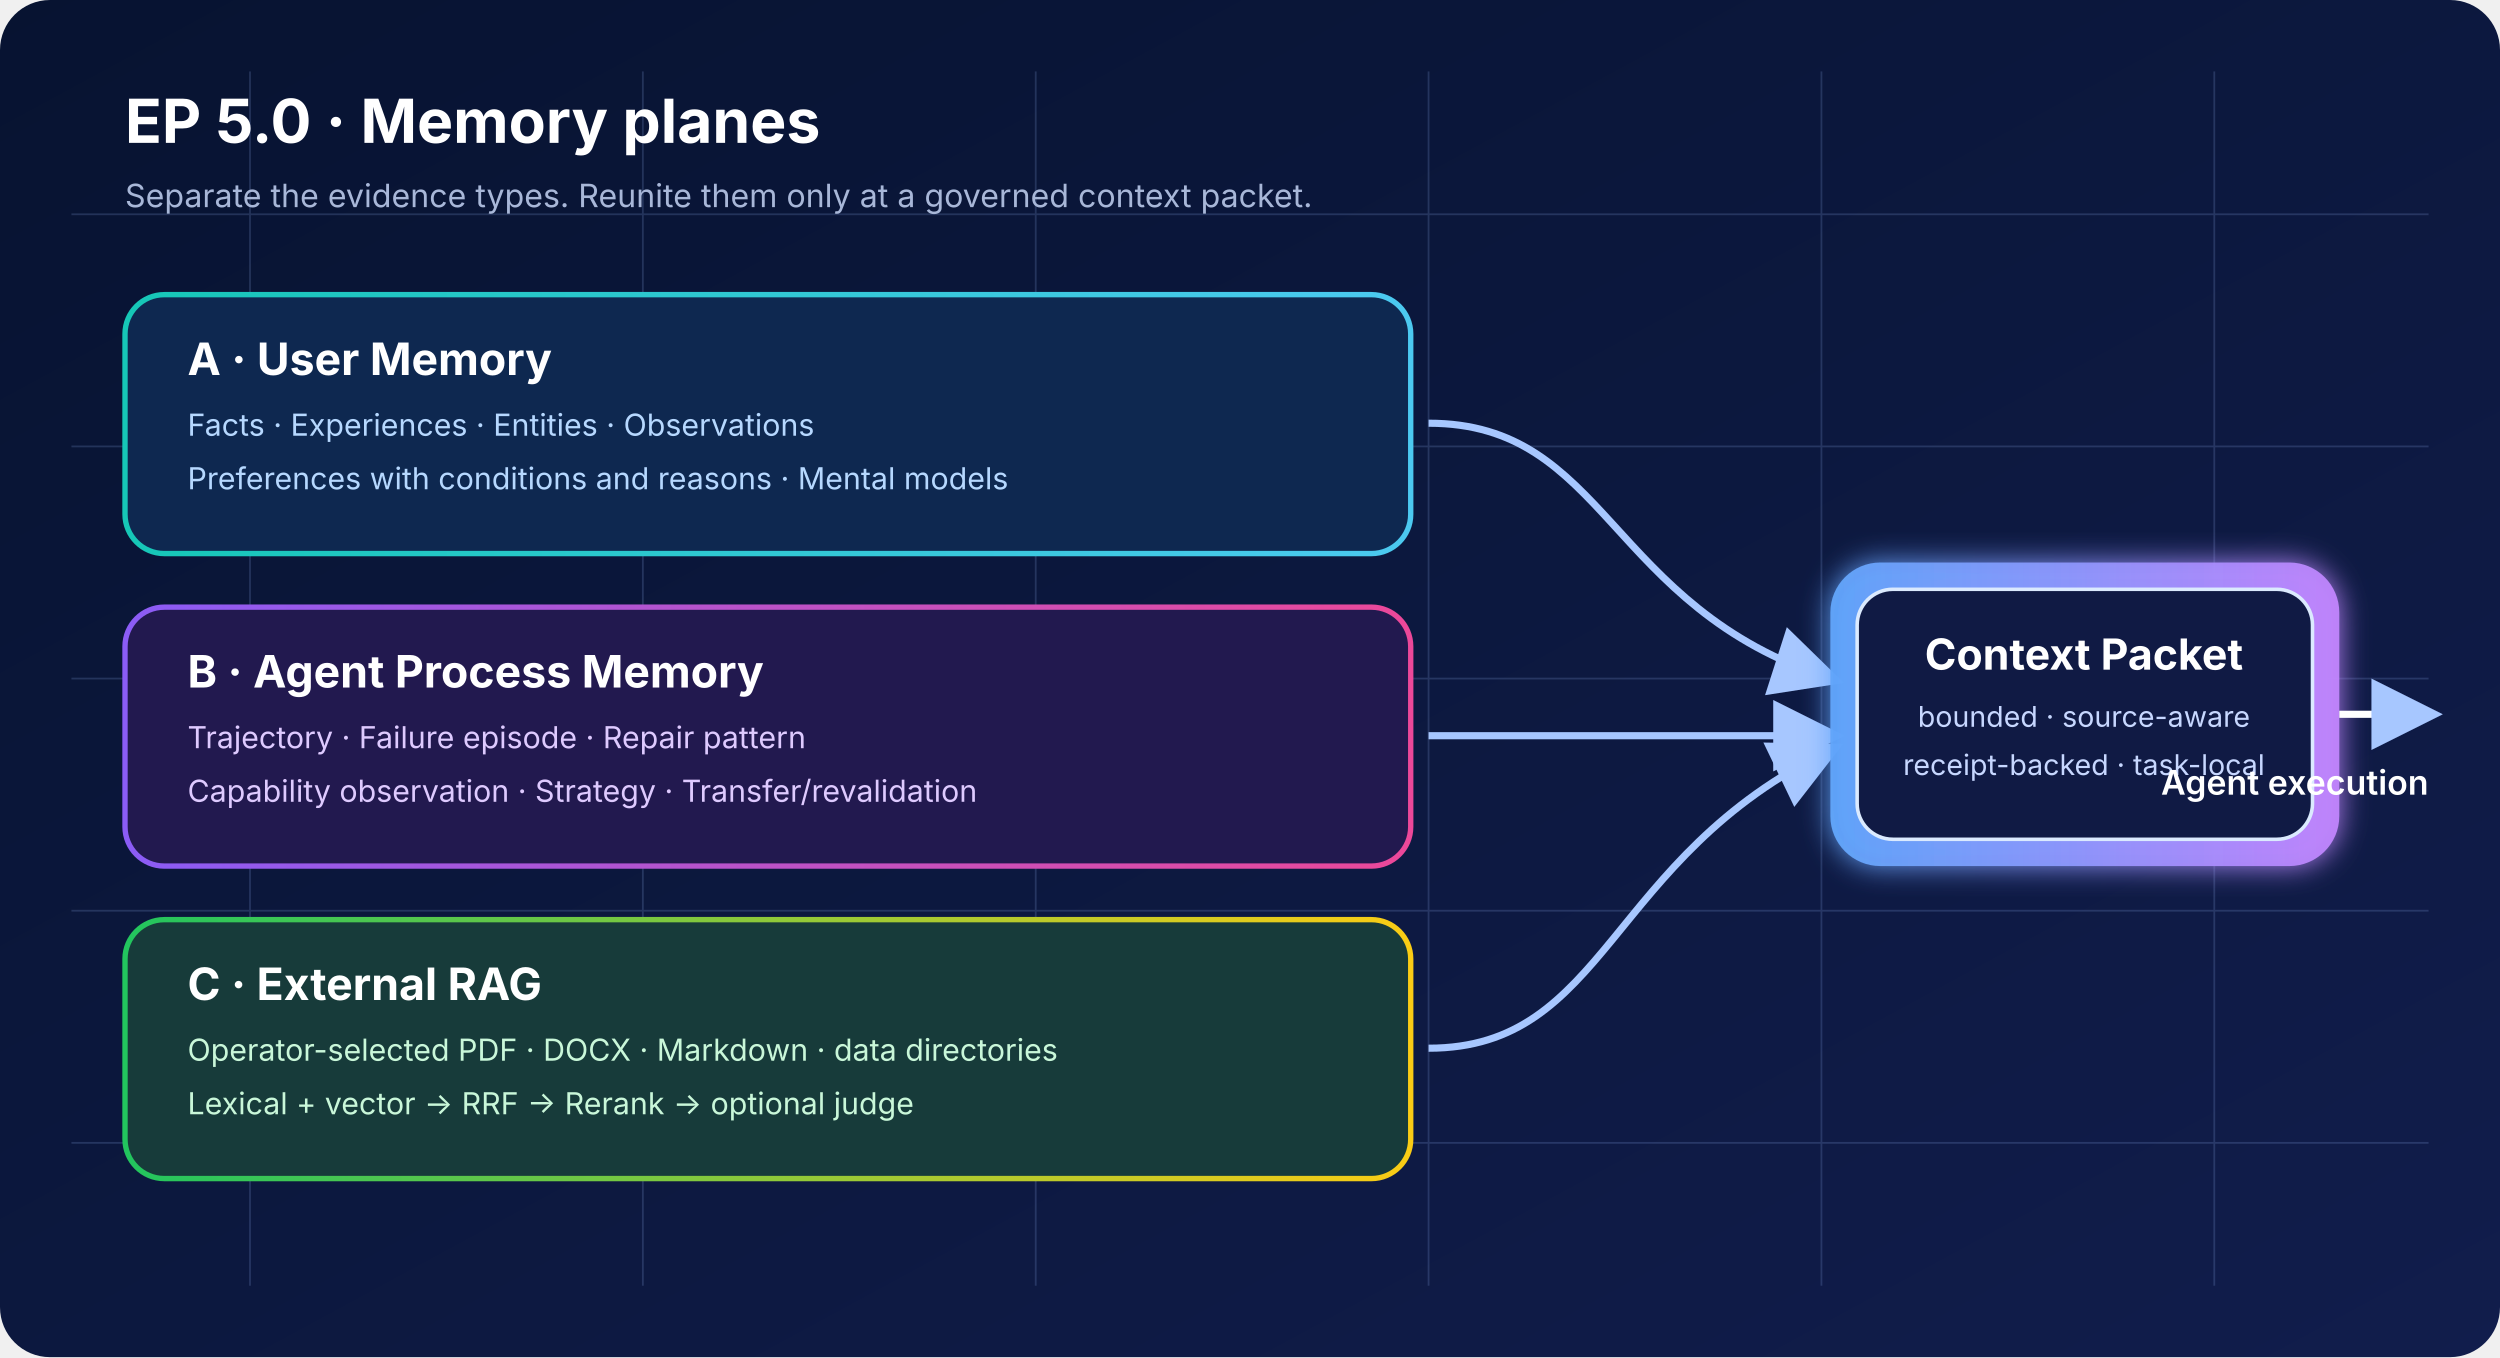
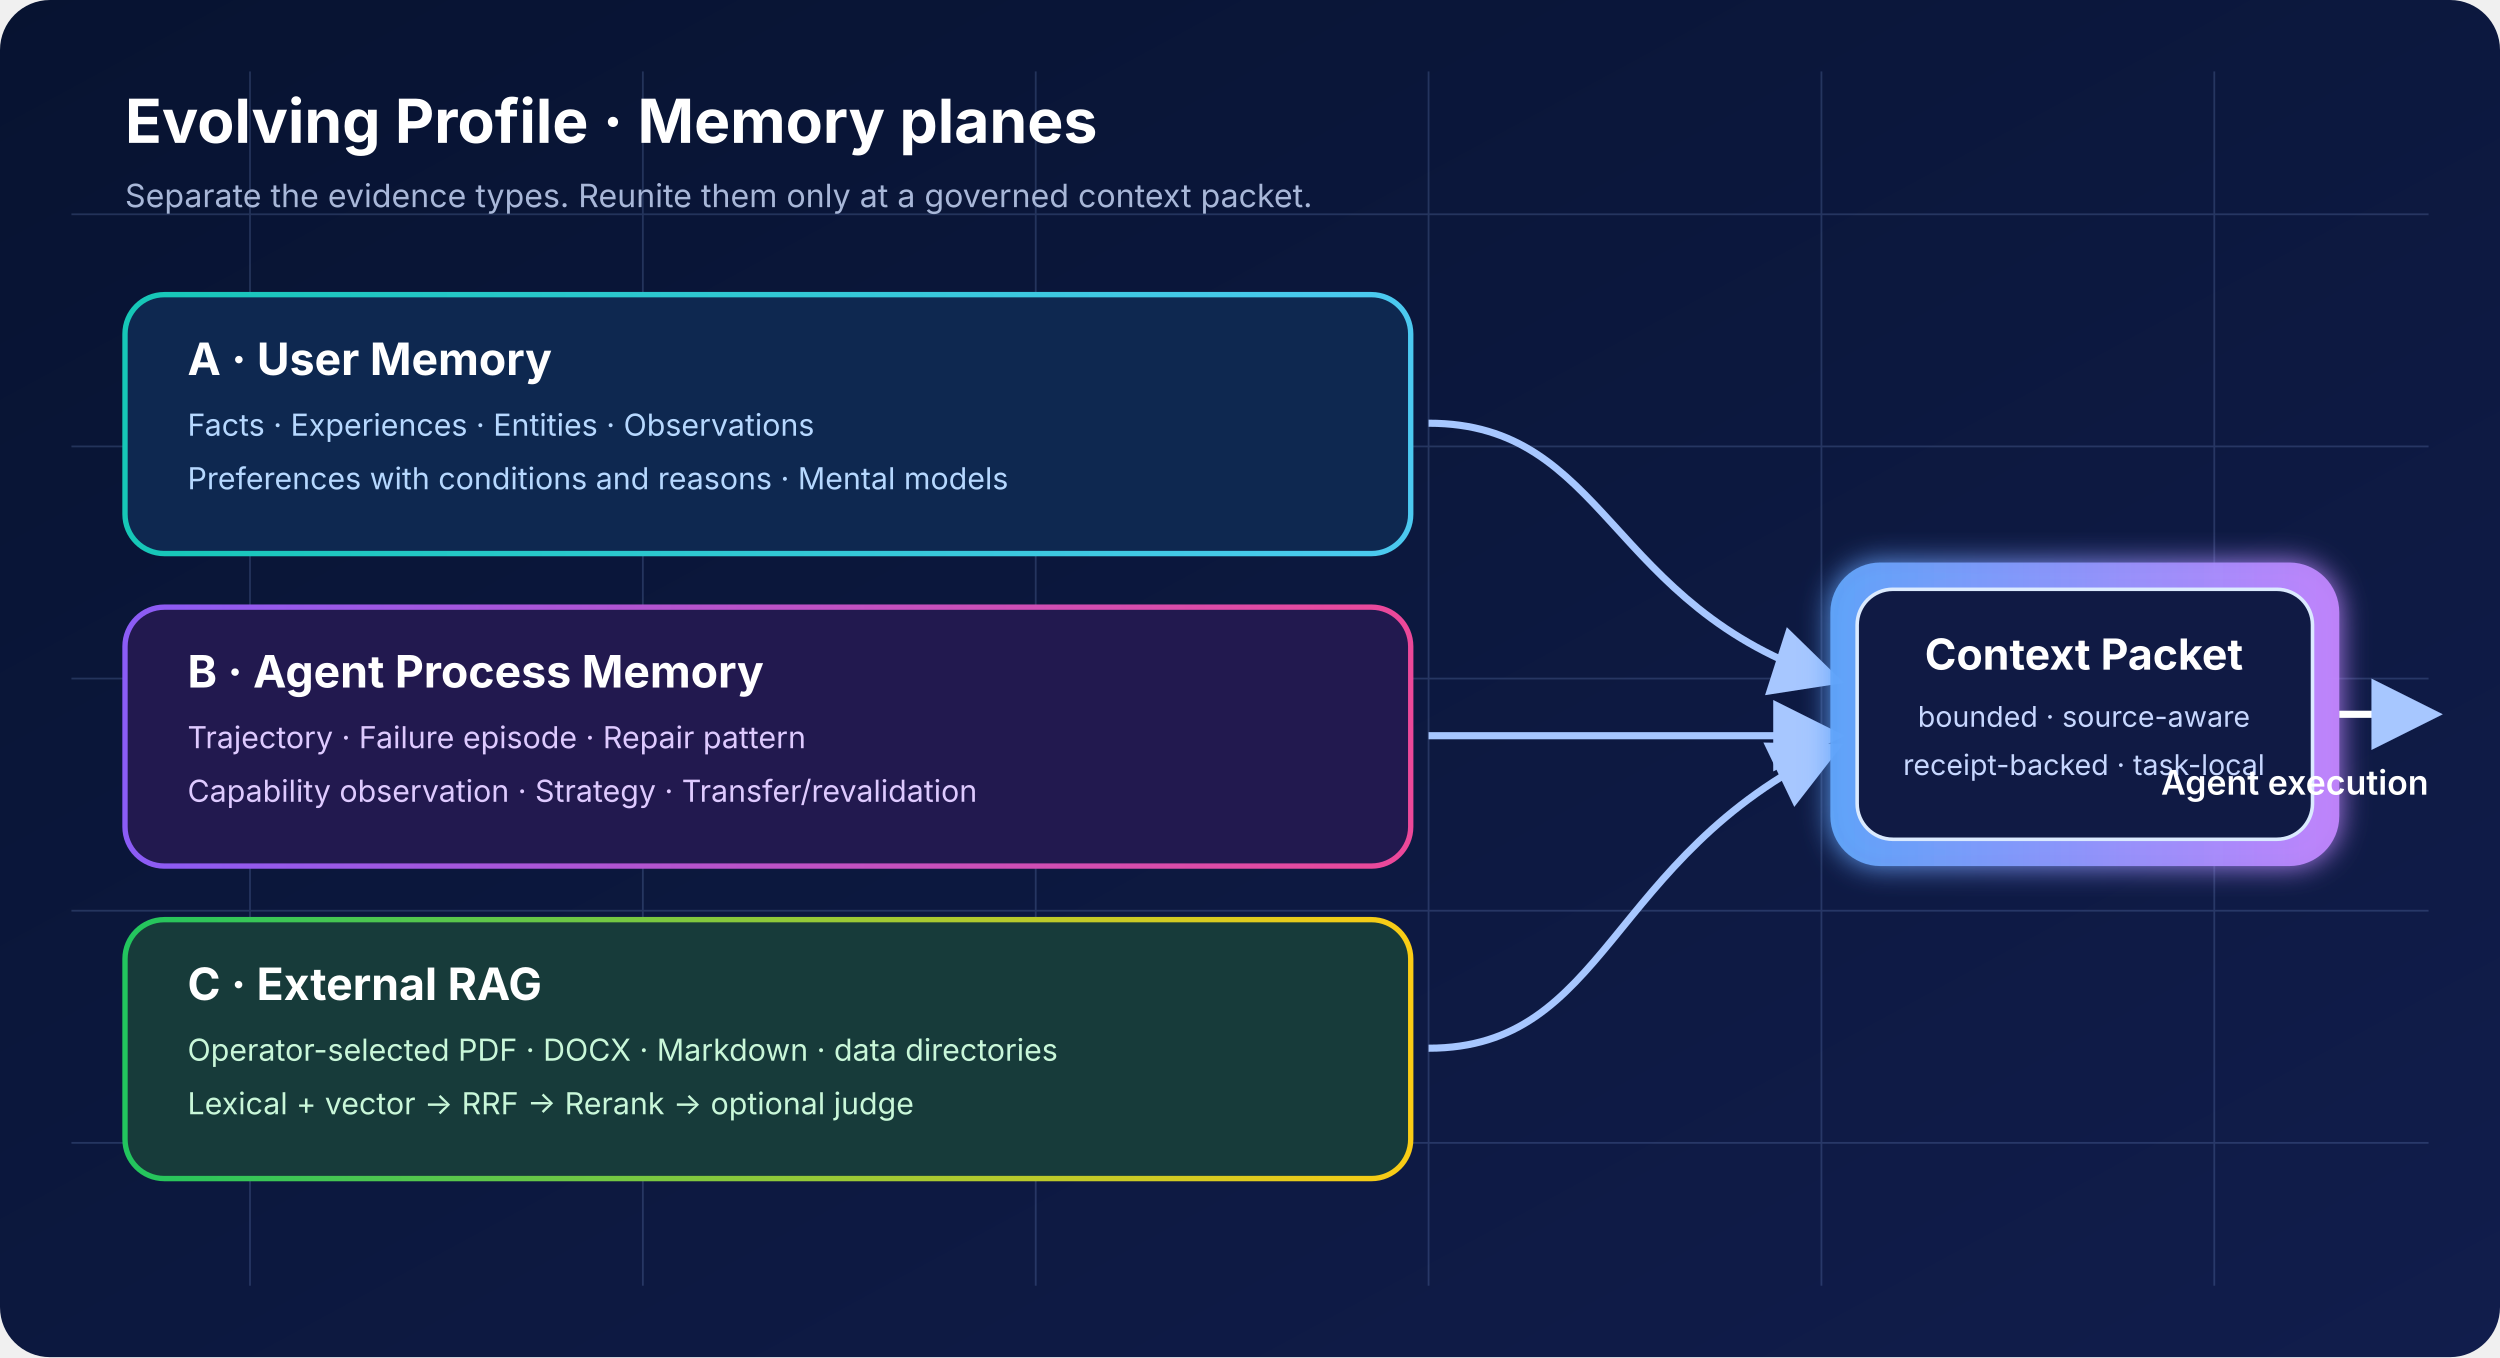
<svg xmlns="http://www.w3.org/2000/svg" width="1400" height="760" viewBox="0 0 1400 760" role="img" aria-labelledby="title desc">
  <defs>
    <linearGradient id="bg" x1="0" x2="1" y1="0" y2="1">
      <stop stop-color="#071331" />
      <stop offset="1" stop-color="#111d4c" />
    </linearGradient>
    <linearGradient id="user" x1="0" x2="1">
      <stop stop-color="#16c7b7" />
      <stop offset="1" stop-color="#4cc9f0" />
    </linearGradient>
    <linearGradient id="agent" x1="0" x2="1">
      <stop stop-color="#8b5cf6" />
      <stop offset="1" stop-color="#ec4899" />
    </linearGradient>
    <linearGradient id="rag" x1="0" x2="1">
      <stop stop-color="#22c55e" />
      <stop offset="1" stop-color="#facc15" />
    </linearGradient>
    <linearGradient id="ctx" x1="0" x2="1">
      <stop stop-color="#60a5fa" />
      <stop offset="1" stop-color="#c084fc" />
    </linearGradient>
    <filter id="glow">
      <feGaussianBlur stdDeviation="8" result="b" />
      <feMerge>
        <feMergeNode in="b" />
        <feMergeNode in="SourceGraphic" />
      </feMerge>
    </filter>
    <marker id="arrow" markerWidth="10" markerHeight="10" refX="8" refY="5" orient="auto">
      <path d="M0,0 L10,5 L0,10 z" fill="#a7c7ff" />
    </marker>
  </defs>
  <rect width="1400" height="760" rx="28" fill="url(#bg)" />
  <g opacity=".18" stroke="#9bbcff">
    <path d="M40 120H1360M40 250H1360M40 380H1360M40 510H1360M40 640H1360" />
    <path d="M140 40V720M360 40V720M580 40V720M800 40V720M1020 40V720M1240 40V720" />
  </g>
-   <text x="70" y="80" fill="#fff" font-family="Inter,Arial,sans-serif" font-size="34" font-weight="700">EP 5.0 · Memory planes</text>
+   <text x="70" y="80" fill="#fff" font-family="Inter,Arial,sans-serif" font-size="34" font-weight="700">Evolving Profile · Memory planes</text>
  <text x="70" y="116" fill="#a8b7d8" font-family="Inter,Arial,sans-serif" font-size="18">Separate the evidence types. Reunite them only at a governed context packet.</text>
  <g font-family="Inter,Arial,sans-serif">
    <rect x="70" y="165" width="720" height="145" rx="22" fill="#0e2850" stroke="url(#user)" stroke-width="3" />
    <text x="105" y="210" fill="#fff" font-size="25" font-weight="700">A · User Memory</text>
    <text x="105" y="244" fill="#b6d8ff" font-size="17">Facts · Experiences · Entities · Observations</text>
    <text x="105" y="274" fill="#b6d8ff" font-size="17">Preferences with conditions and reasons · Mental models</text>
    <rect x="70" y="340" width="720" height="145" rx="22" fill="#22194f" stroke="url(#agent)" stroke-width="3" />
    <text x="105" y="385" fill="#fff" font-size="25" font-weight="700">B · Agent Process Memory</text>
    <text x="105" y="419" fill="#decaff" font-size="17">Trajectory · Failure episode · Repair pattern</text>
    <text x="105" y="449" fill="#decaff" font-size="17">Capability observation · Strategy · Transfer/revalidation</text>
    <rect x="70" y="515" width="720" height="145" rx="22" fill="#173b3a" stroke="url(#rag)" stroke-width="3" />
    <text x="105" y="560" fill="#fff" font-size="25" font-weight="700">C · External RAG</text>
    <text x="105" y="594" fill="#c9f7d9" font-size="17">Operator-selected PDF · DOCX · Markdown · data directories</text>
    <text x="105" y="624" fill="#c9f7d9" font-size="17">Lexical + vector → RRF → Rerank → optional judge</text>
  </g>
  <g stroke="#a7c7ff" stroke-width="4" fill="none" marker-end="url(#arrow)">
    <path d="M800 237 C900 237 900 340 1025 380" />
    <path d="M800 412 H1025" />
    <path d="M800 587 C900 587 900 480 1025 420" />
  </g>
  <g filter="url(#glow)">
    <rect x="1025" y="315" width="285" height="170" rx="28" fill="url(#ctx)" opacity=".96" />
  </g>
  <rect x="1040" y="330" width="255" height="140" rx="20" fill="#101a44" stroke="#dbeafe" stroke-width="2" />
  <text x="1167" y="375" text-anchor="middle" fill="#fff" font-family="Inter,Arial,sans-serif" font-size="24" font-weight="700">Context Packet</text>
  <text x="1167" y="407" text-anchor="middle" fill="#c7d7ff" font-family="Inter,Arial,sans-serif" font-size="16">bounded · source-aware</text>
  <text x="1167" y="434" text-anchor="middle" fill="#c7d7ff" font-family="Inter,Arial,sans-serif" font-size="16">receipt-backed · task-local</text>
  <path d="M1310 400H1360" stroke="#fff" stroke-width="4" marker-end="url(#arrow)" />
  <text x="1360" y="445" text-anchor="end" fill="#fff" font-family="Inter,Arial,sans-serif" font-size="19" font-weight="600">Agent execution</text>
</svg>
